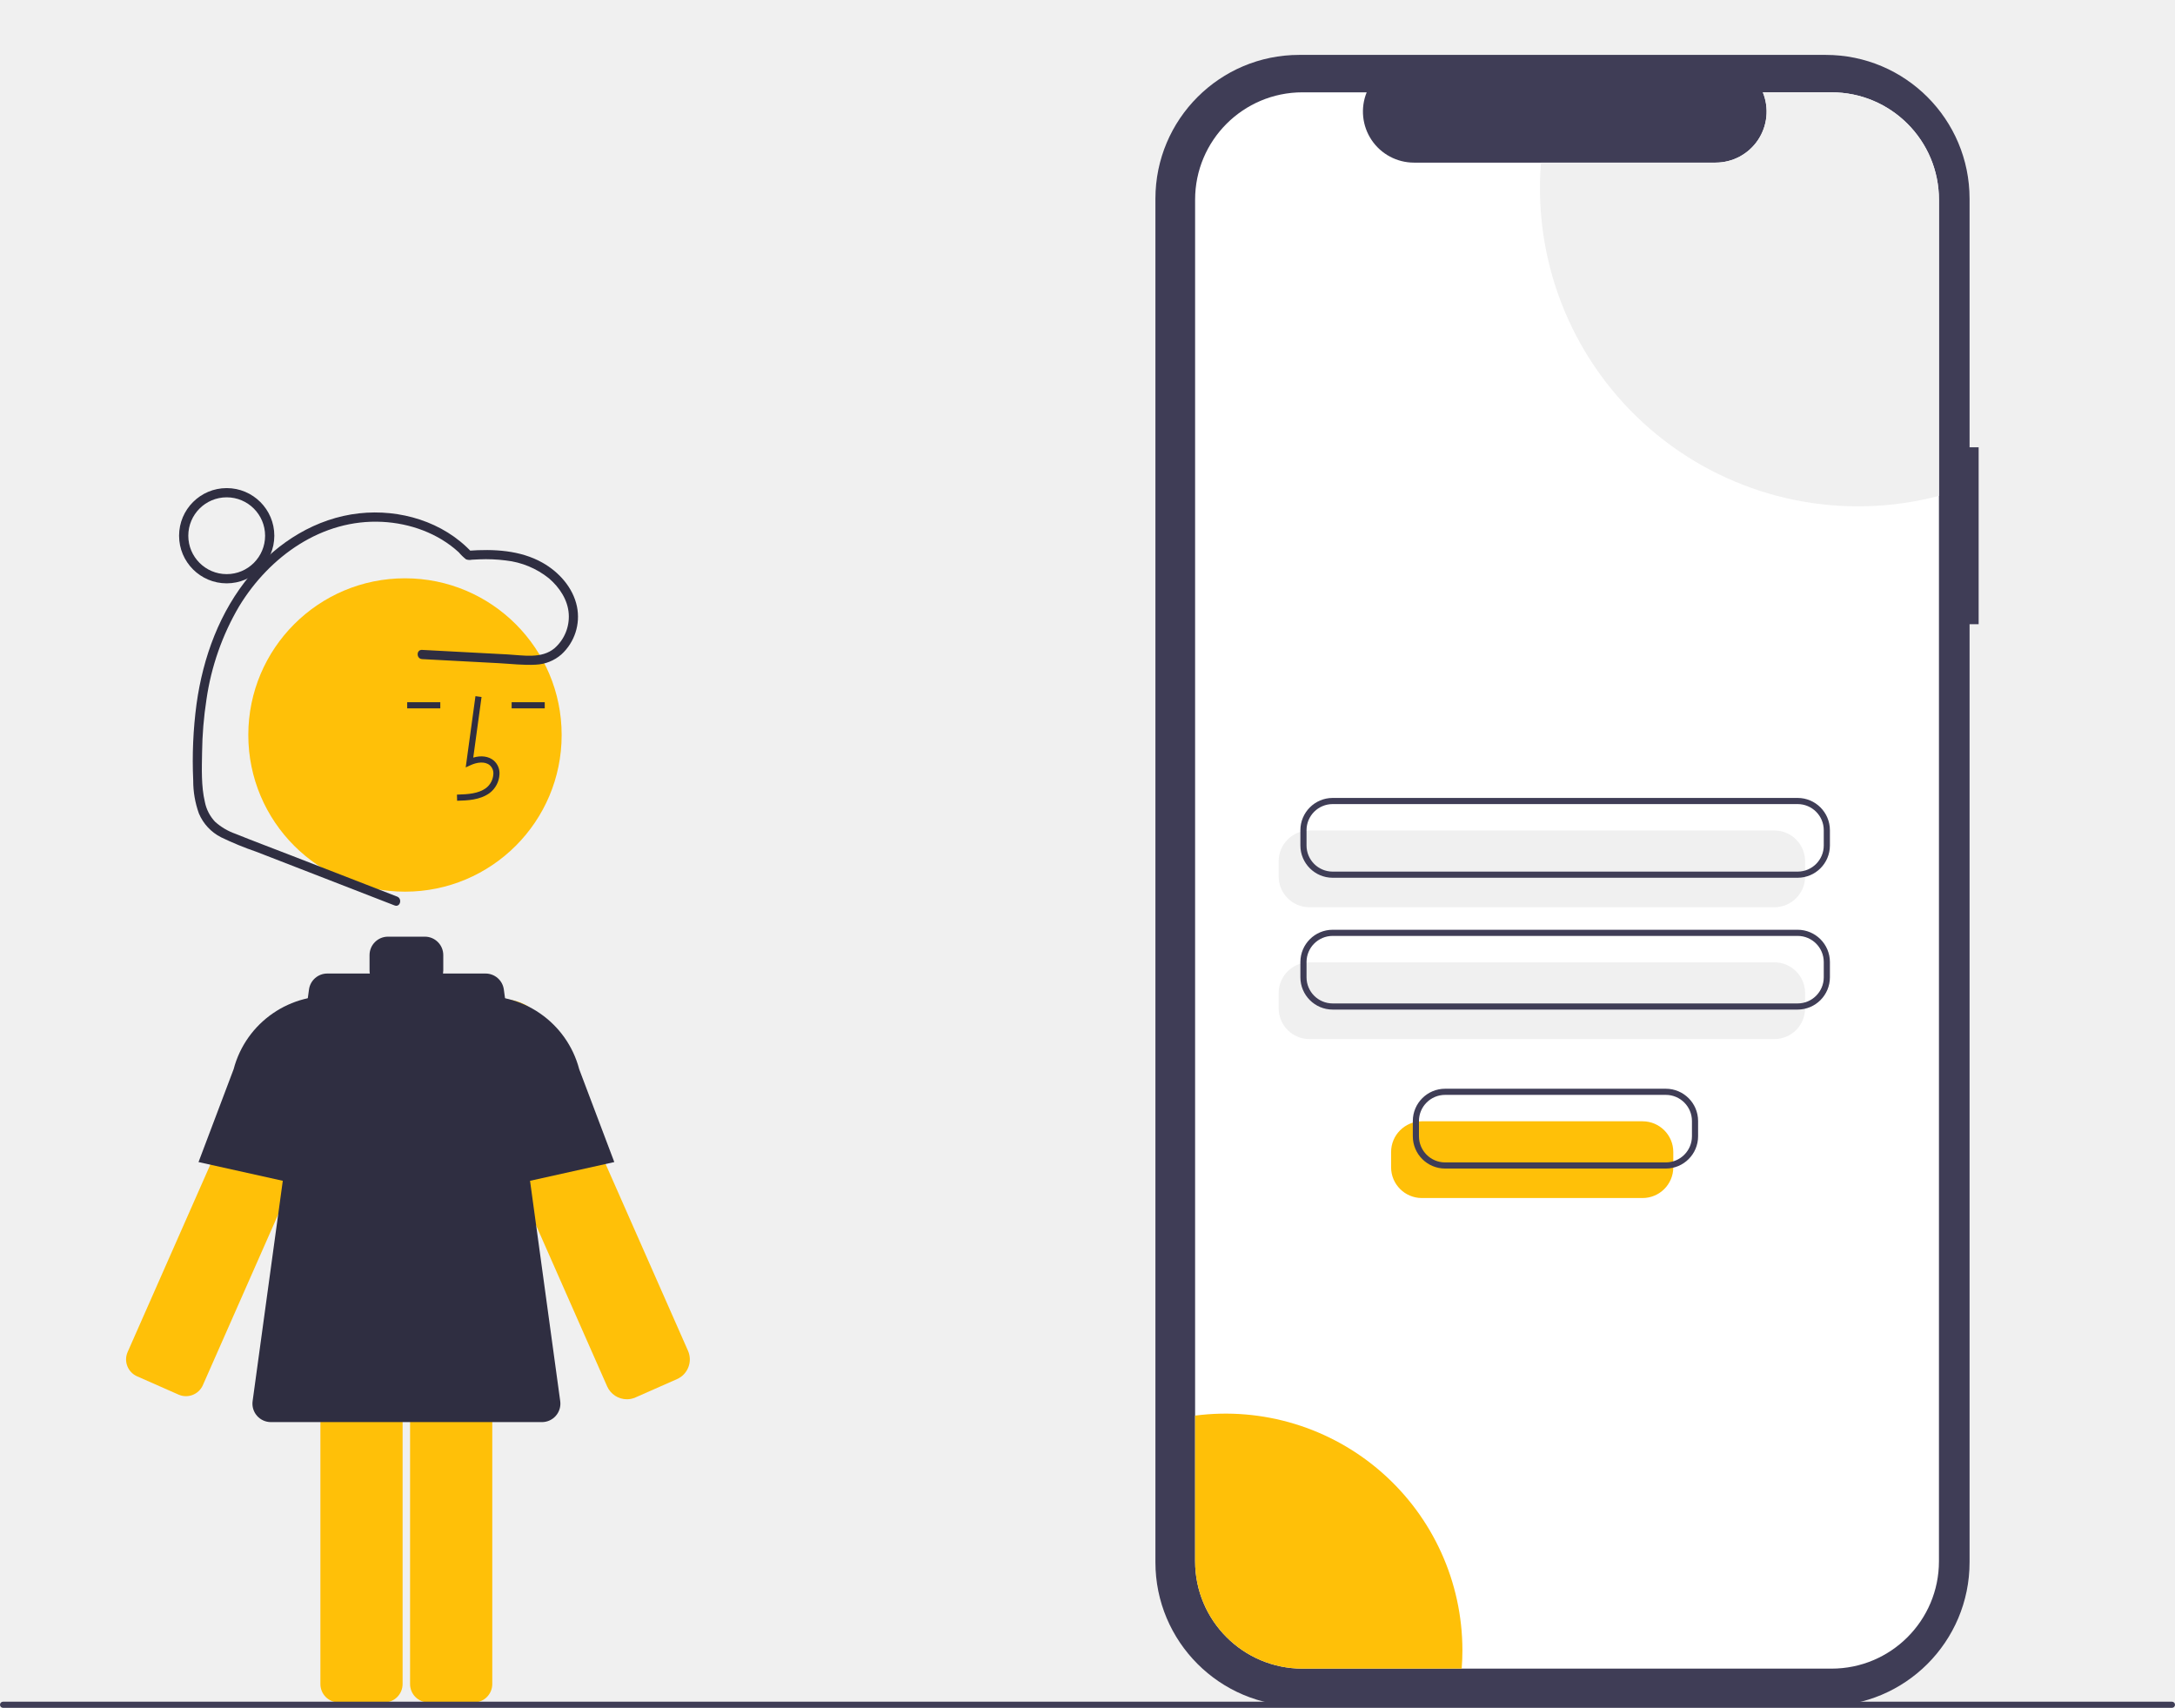
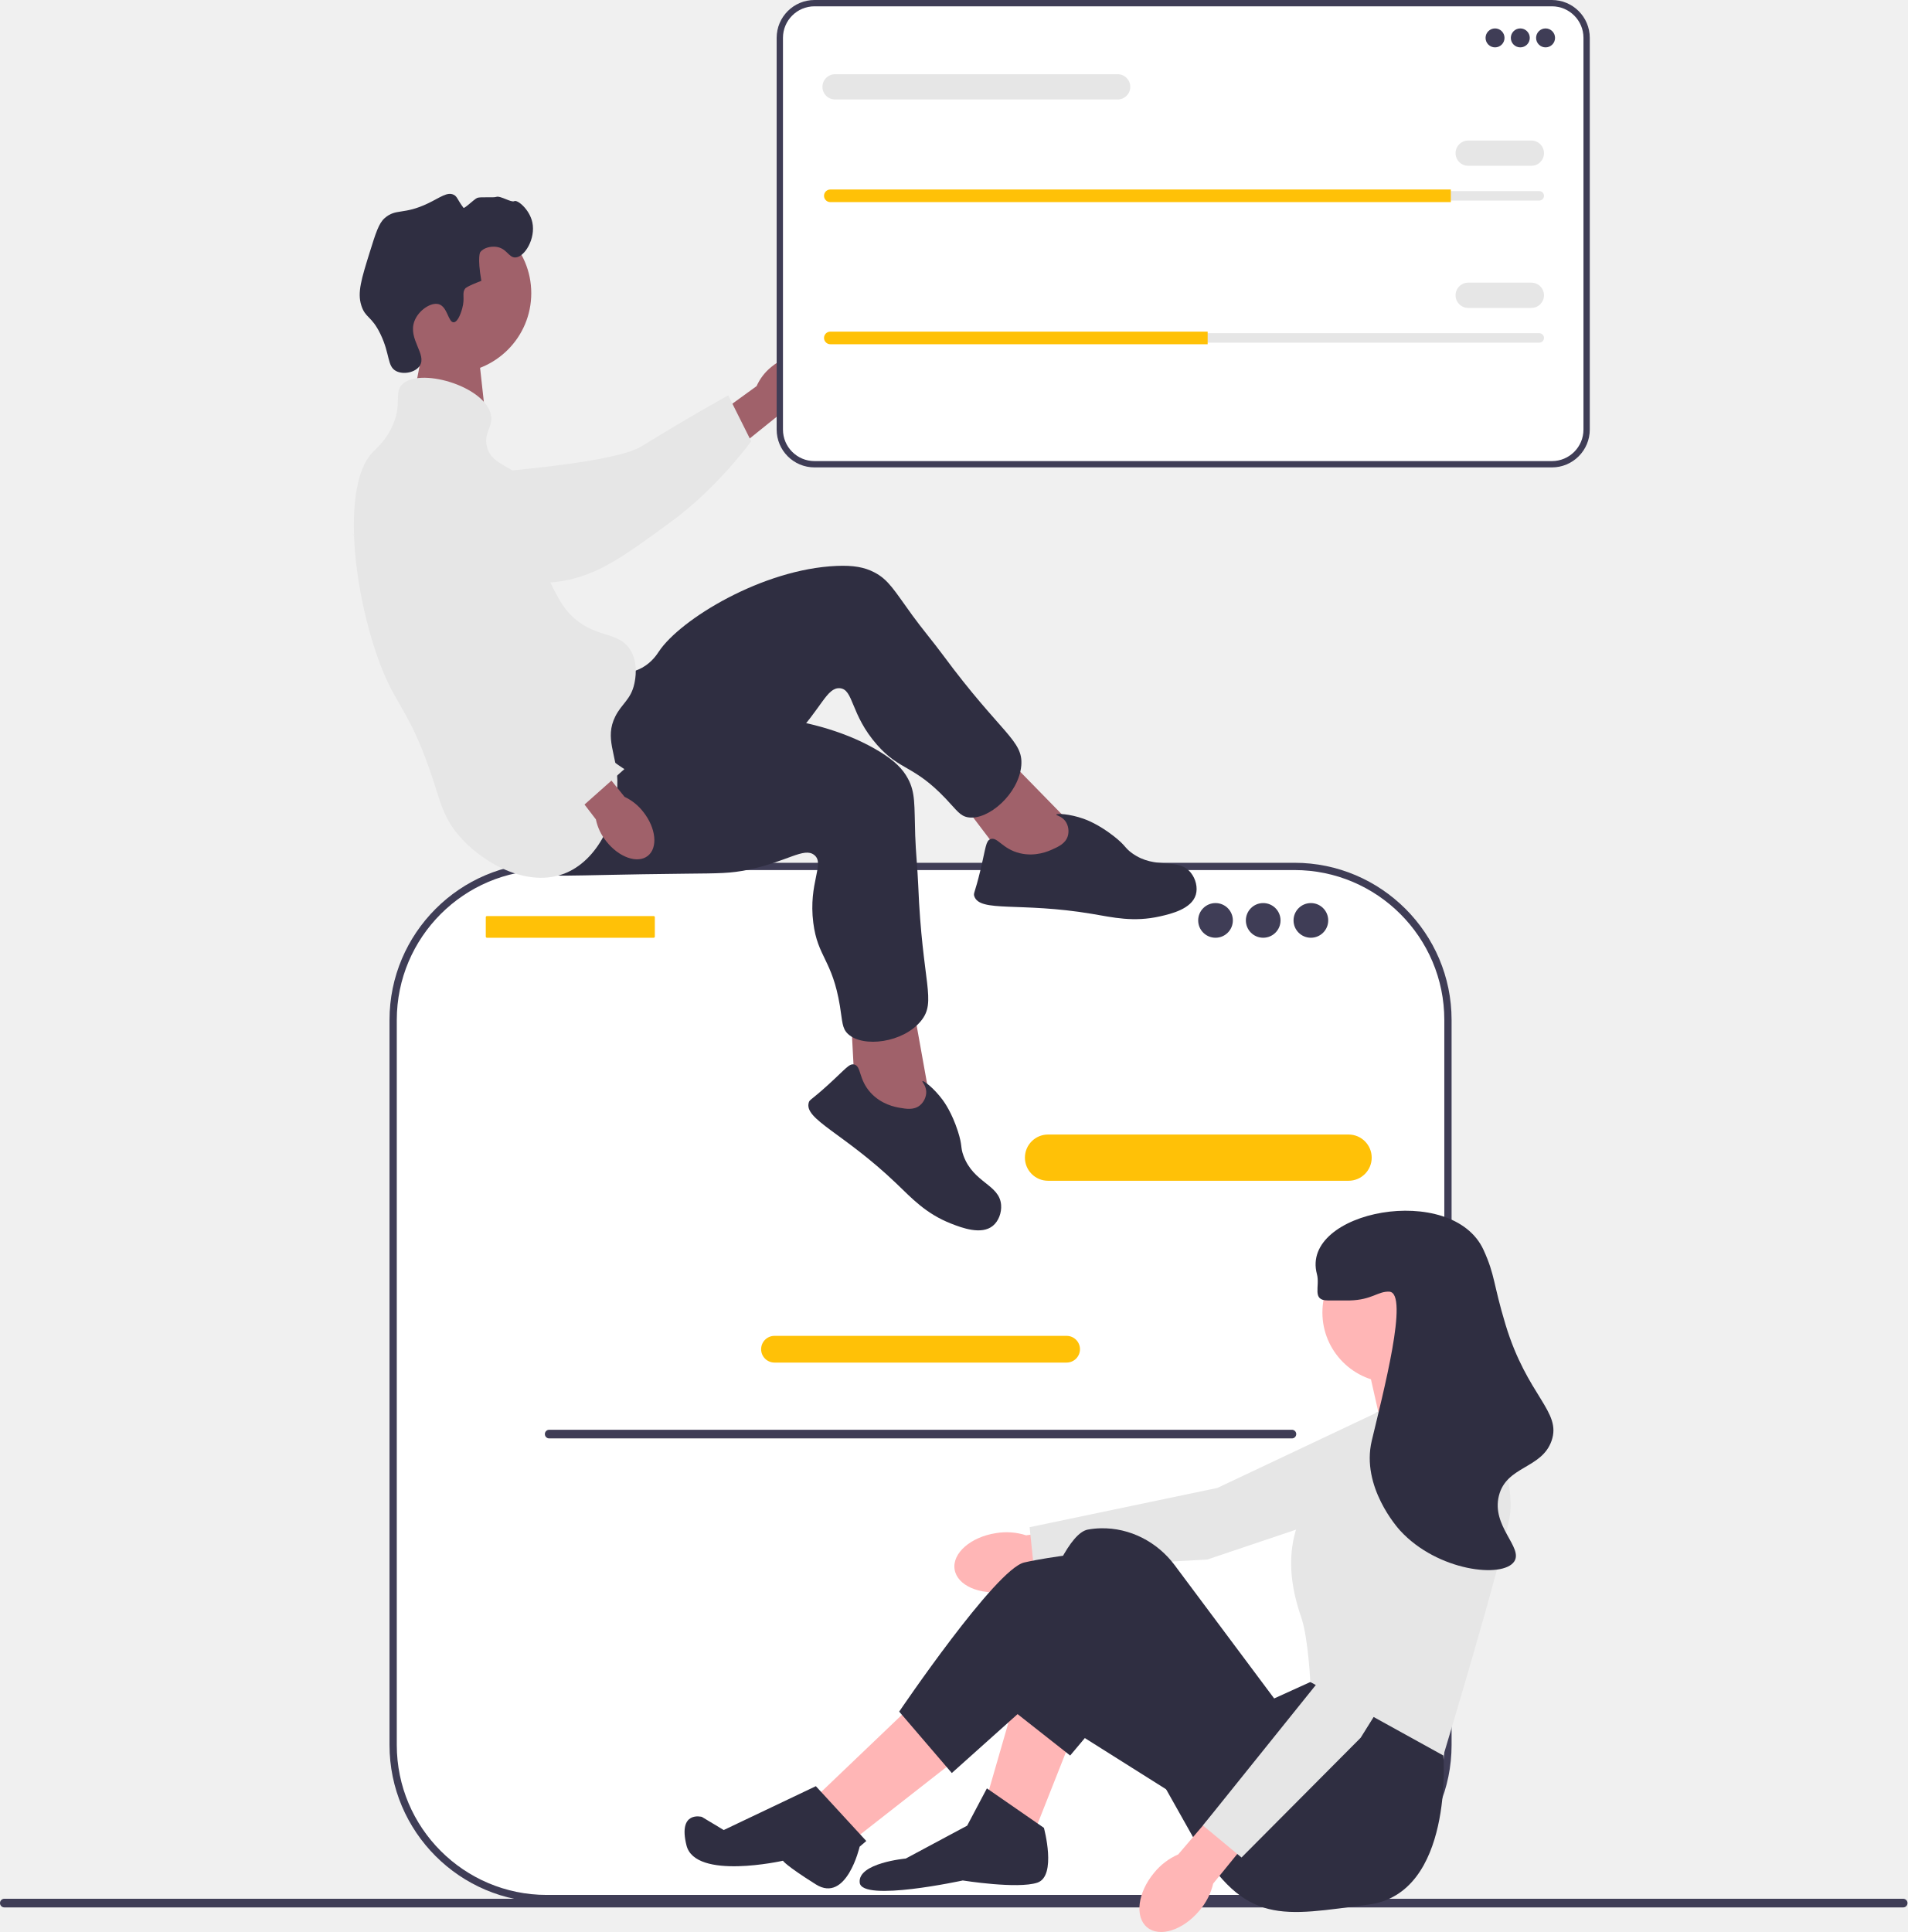
- <svg xmlns="http://www.w3.org/2000/svg" data-name="Layer 1" width="708" height="555.867" viewBox="0 0 708 555.867">
-   <path id="b10fb2cf-c586-4c5f-9fbf-e678f5ffa3db-2686" data-name="Path 133" d="M890.465,679.515a211.722,211.722,0,0,1-46.196,37.27c-.392.241-.79.467-1.189.7l-27.639-24.463c.29-.27.612-.572.958-.905C836.992,672.563,939.229,535.838,946.042,502.544,945.572,505.317,952.189,614.094,890.465,679.515Z" transform="translate(-246 -172.0663)" fill="#f0f0f0" />
-   <path id="a32c10c7-75df-4179-a648-6a8d2a687209-2687" data-name="Path 134" d="M849.602,721.505c-.523.125-1.054.241-1.588.348l-20.735-18.353c.405-.141.879-.309,1.42-.496,8.897-3.15,35.394-12.66,61.764-23.492,28.334-11.644,56.533-24.8,62.598-33.227C951.76,648.244,911.686,707.622,849.602,721.505Z" transform="translate(-246 -172.0663)" fill="#f0f0f0" />
-   <path d="M890.082,317.646h-2.953V236.753a46.819,46.819,0,0,0-46.819-46.819H668.926a46.819,46.819,0,0,0-46.819,46.819v443.789a46.819,46.819,0,0,0,46.819,46.819H840.31a46.819,46.819,0,0,0,46.819-46.819V375.228h2.953Z" transform="translate(-246 -172.0663)" fill="#3f3d56" />
-   <path d="M877.163,237.074V680.217a34.957,34.957,0,0,1-34.969,34.957H669.984a34.954,34.954,0,0,1-34.957-34.957V237.074a34.954,34.954,0,0,1,34.957-34.957h20.898a16.619,16.619,0,0,0,15.383,22.88h98.181a16.601,16.601,0,0,0,15.384-22.88H842.193A34.957,34.957,0,0,1,877.163,237.074Z" transform="translate(-246 -172.0663)" fill="#fff" />
-   <path d="M823.595,467.355H672.228a10.011,10.011,0,0,1-10-10v-4.978a10.011,10.011,0,0,1,10-10h151.367a10.011,10.011,0,0,1,10,10v4.978A10.011,10.011,0,0,1,823.595,467.355Z" transform="translate(-246 -172.0663)" fill="#f0f0f0" />
-   <path d="M823.595,510.262H672.228a10.011,10.011,0,0,1-10-10v-4.978a10.011,10.011,0,0,1,10-10h151.367a10.011,10.011,0,0,1,10,10v4.978A10.011,10.011,0,0,1,823.595,510.262Z" transform="translate(-246 -172.0663)" fill="#f0f0f0" />
-   <path d="M831.166,457.759H679.8a10.512,10.512,0,0,1-10.5-10.5v-4.978a10.512,10.512,0,0,1,10.5-10.5h151.367a10.512,10.512,0,0,1,10.5,10.5v4.978A10.512,10.512,0,0,1,831.166,457.759Zm-151.367-23.978a8.51,8.51,0,0,0-8.5,8.5v4.978a8.51,8.51,0,0,0,8.5,8.5h151.367a8.51,8.51,0,0,0,8.5-8.5v-4.978a8.51,8.51,0,0,0-8.5-8.5Z" transform="translate(-246 -172.0663)" fill="#3f3d56" />
-   <path d="M831.166,500.666H679.8a10.512,10.512,0,0,1-10.5-10.5V485.189a10.512,10.512,0,0,1,10.5-10.5h151.367a10.512,10.512,0,0,1,10.5,10.5v4.978A10.512,10.512,0,0,1,831.166,500.666ZM679.8,476.689a8.51,8.51,0,0,0-8.5,8.5v4.978a8.51,8.51,0,0,0,8.5,8.5h151.367a8.51,8.51,0,0,0,8.5-8.5V485.189a8.51,8.51,0,0,0-8.5-8.5Z" transform="translate(-246 -172.0663)" fill="#3f3d56" />
-   <path d="M877.163,237.074V333.464A103.539,103.539,0,0,1,747.28,233.389q0-4.24.341-8.392h56.826a16.601,16.601,0,0,0,15.384-22.88H842.193A34.957,34.957,0,0,1,877.163,237.074Z" transform="translate(-246 -172.0663)" fill="#f0f0f0" />
-   <path d="M722.041,709.154c0,2.032-.076,4.038-.24,6.02H669.984a34.954,34.954,0,0,1-34.957-34.957v-47.4a77.073,77.073,0,0,1,87.013,76.337Z" transform="translate(-246 -172.0663)" fill="#ffc008" />
-   <path d="M304.121,625.985a6.007,6.007,0,0,0,7.911-3.067l46.679-105.794a13.379,13.379,0,0,0-17.077-17.876h-0a13.199,13.199,0,0,0-6.75,5.78,13.649,13.649,0,0,0-.654,1.293l-46.679,105.794a6,6,0,0,0,3.067,7.912Z" transform="translate(-246 -172.0663)" fill="#ffc008" />
-   <path d="M356.795,560.557l-46.172-10.261,11.428-30.232a31.95,31.95,0,0,1,34.299-23.628l.445.049Z" transform="translate(-246 -172.0663)" fill="#2f2e41" />
-   <path d="M450.055,627.498a7.028,7.028,0,0,1-6.412-4.177L396.964,517.527a14.381,14.381,0,0,1,25.609-12.997v-0a14.618,14.618,0,0,1,.703,1.388l46.679,105.794a7,7,0,0,1-3.579,9.23l-13.961,6.16-.007-.016A6.944,6.944,0,0,1,450.055,627.498Z" transform="translate(-246 -172.0663)" fill="#ffc008" />
-   <path d="M385.485,591.169a6.007,6.007,0,0,0-6,6V720.183a6.007,6.007,0,0,0,6,6H400.245a6.007,6.007,0,0,0,6-6V597.169a6.007,6.007,0,0,0-6-6Z" transform="translate(-246 -172.0663)" fill="#ffc008" />
-   <path d="M356.293,591.169a6.007,6.007,0,0,0-6,6V720.183a6.007,6.007,0,0,0,6,6h14.76a6.007,6.007,0,0,0,6-6V597.169a6.007,6.007,0,0,0-6-6Z" transform="translate(-246 -172.0663)" fill="#ffc008" />
-   <circle cx="131.828" cy="239.224" r="51" fill="#ffc008" />
-   <path d="M394.8,432.699c3.306-.092,7.42-.207,10.59-2.522a8.133,8.133,0,0,0,3.2-6.073,5.471,5.471,0,0,0-1.86-4.493c-1.656-1.399-4.073-1.727-6.678-.961l2.699-19.726-1.981-.271L397.596,421.843l1.655-.759c1.918-.88,4.552-1.328,6.188.055a3.515,3.515,0,0,1,1.153,2.896,6.147,6.147,0,0,1-2.381,4.528c-2.467,1.802-5.746,2.034-9.466,2.138Z" transform="translate(-246 -172.0663)" fill="#2f2e41" />
-   <rect x="166.55" y="228.559" width="10.772" height="2" fill="#2f2e41" />
-   <rect x="132.55" y="228.559" width="10.772" height="2" fill="#2f2e41" />
-   <path d="M428.362,628.119l-18.356-134a6,6,0,0,0-5.945-5.186H390.205a6.025,6.025,0,0,0,.09-1v-5a6,6,0,0,0-6-6h-12a6,6,0,0,0-6,6v5a6.025,6.025,0,0,0,.09,1H352.53a6,6,0,0,0-5.945,5.186l-18.356,134a6,6,0,0,0,5.944,6.814h88.244A6,6,0,0,0,428.362,628.119Z" transform="translate(-246 -172.0663)" fill="#2f2e41" />
-   <path d="M399.795,560.557V496.486l.445-.049a31.961,31.961,0,0,1,34.315,23.68l11.411,30.18Z" transform="translate(-246 -172.0663)" fill="#2f2e41" />
-   <path d="M375.26,463.882l-35.275-13.692c-5.768-2.239-11.569-4.41-17.307-6.726a19.726,19.726,0,0,1-6.662-3.926,13.09,13.09,0,0,1-3.321-6.427c-1.223-5.171-1.002-10.825-.915-16.102a122.699,122.699,0,0,1,1.422-17.241,83.286,83.286,0,0,1,10.65-30.38c9.893-16.232,26.937-28.444,46.543-27.469,9.077.451,18.206,3.708,24.949,9.914a15.751,15.751,0,0,0,2.355,2.282,3.268,3.268,0,0,0,1.876.126q1.234-.079,2.471-.121a51.043,51.043,0,0,1,8.566.359,27.121,27.121,0,0,1,14.13,5.867c3.37,2.899,6.112,6.992,6.395,11.54a13.66,13.66,0,0,1-4.614,11.151c-4.209,3.547-10.213,2.3-15.261,2.033l-18.494-.98-9.37-.496c-1.929-.102-1.924,2.898,0,3l24.905,1.319c4.002.212,8.127.732,12.132.492a13.574,13.574,0,0,0,8.333-3.352,16.628,16.628,0,0,0,5.037-15.601c-1.284-6.138-5.852-11.215-11.207-14.235-7.286-4.11-15.988-4.504-24.141-3.896l1.061.439c-9.222-9.898-23.349-14.077-36.61-12.615-14.002,1.544-26.456,9.356-35.404,20.038-9.976,11.909-15.413,26.76-17.527,42.03a139.839,139.839,0,0,0-1.082,24.88,31.35,31.35,0,0,0,1.852,10.751,15.39,15.39,0,0,0,7.225,7.746,103.398,103.398,0,0,0,11.468,4.711L342.436,454.344l25.528,9.909,6.498,2.522c1.801.699,2.581-2.201.798-2.893Z" transform="translate(-246 -172.0663)" fill="#2f2e41" />
-   <path d="M319.795,361.934a15.5,15.5,0,1,1,15.5-15.5A15.517,15.517,0,0,1,319.795,361.934Zm0-28a12.5,12.5,0,1,0,12.5,12.5A12.514,12.514,0,0,0,319.795,333.934Z" transform="translate(-246 -172.0663)" fill="#2f2e41" />
-   <rect x="528.177" y="440.815" width="42.237" height="42.237" transform="translate(147.6141 -410.7547) rotate(37.40978)" fill="#f0f0f0" />
-   <path d="M389.295,228.934a33.949,33.949,0,0,1,27.277,13.702l19.59-25.614-58.779-44.956-44.956,58.779,25.333,19.376A34.003,34.003,0,0,1,389.295,228.934Z" transform="translate(-246 -172.0663)" fill="#f0f0f0" />
-   <path d="M953,727.934H247a1,1,0,0,1,0-2H953a1,1,0,0,1,0,2Z" transform="translate(-246 -172.0663)" fill="#3f3d56" />
-   <path d="M780.687,562.003H708.825a10.011,10.011,0,0,1-10-10v-4.978a10.011,10.011,0,0,1,10-10h71.862a10.011,10.011,0,0,1,10,10v4.978A10.011,10.011,0,0,1,780.687,562.003Z" transform="translate(-246 -172.0663)" fill="#ffc008" />
-   <path d="M788.259,552.407H716.397a10.512,10.512,0,0,1-10.5-10.5v-4.978a10.512,10.512,0,0,1,10.5-10.5h71.862a10.512,10.512,0,0,1,10.5,10.5v4.978A10.512,10.512,0,0,1,788.259,552.407Zm-71.862-23.978a8.51,8.51,0,0,0-8.5,8.5v4.978a8.51,8.51,0,0,0,8.5,8.5h71.862a8.51,8.51,0,0,0,8.5-8.5v-4.978a8.51,8.51,0,0,0-8.5-8.5Z" transform="translate(-246 -172.0663)" fill="#3f3d56" />
+ <svg xmlns="http://www.w3.org/2000/svg" width="524.67" height="531.397" viewBox="0 0 524.67 531.397">
+   <polygon points="117.675 88.744 113.675 109.744 133.618 115.366 131.14 92.946 117.675 88.744" fill="#a0616a" />
+   <path d="M0,523.445c0,.66,.53,1.19,1.19,1.19H523.48c.66,0,1.19-.53,1.19-1.19,0-.66-.53-1.19-1.19-1.19H1.19c-.66,0-1.19,.53-1.19,1.19Z" fill="#3f3d56" />
+   <g>
+     <path d="M356.038,238.309H150.369c-23.323,0-42.23,18.907-42.23,42.23v199.433c0,23.323,18.907,42.23,42.23,42.23h205.669c23.323,0,42.23-18.907,42.23-42.23v-199.433c0-23.323-18.907-42.23-42.23-42.23v0Z" fill="#fff" />
+     <path d="M356.038,523.201H150.369c-23.837,0-43.23-19.393-43.23-43.229v-199.433c0-23.837,19.393-43.23,43.23-43.23h205.669c23.837,0,43.23,19.393,43.23,43.23v199.433c0,23.837-19.393,43.229-43.23,43.229h-0ZM150.369,239.309c-22.734,0-41.23,18.496-41.23,41.23v199.433c0,22.734,18.496,41.229,41.23,41.229h205.669c22.734,0,41.23-18.495,41.23-41.229v-199.433c0-22.734-18.496-41.23-41.23-41.23H150.369v-0Z" fill="#3f3d56" />
+     <path d="M370.936,324.77h-82.668c-3.506,0-6.359-2.853-6.359-6.359s2.853-6.359,6.359-6.359h82.668c3.506,0,6.359,2.853,6.359,6.359s-2.853,6.359-6.359,6.359h0Z" fill="#ffc107" />
+     <path d="M293.382,374.777h-80.357c-2.026,0-3.674-1.648-3.674-3.674s1.648-3.674,3.674-3.674h80.357c2.026,0,3.674,1.648,3.674,3.674s-1.648,3.674-3.674,3.674v0Z" fill="#ffc107" />
+     <rect x="133.618" y="251.967" width="46.498" height="5.961" rx=".31" ry=".31" fill="#ffc107" />
+     <circle cx="334.336" cy="253.159" r="4.769" fill="#3f3d56" />
+     <circle cx="347.451" cy="253.159" r="4.769" fill="#3f3d56" />
+     <circle cx="360.566" cy="253.159" r="4.769" fill="#3f3d56" />
+     <path d="M149.868,394.445c0,.66,.53,1.19,1.19,1.19h204.29c.66,0,1.19-.53,1.19-1.19,0-.66-.53-1.19-1.19-1.19H151.058c-.66,0-1.19,.53-1.19,1.19Z" fill="#3f3d56" />
+   </g>
+   <g>
+     <path id="uuid-d0b76542-8f08-4363-846d-0cc3b89caf22-288" d="M212.173,100.917c4.349-3.594,9.729-4.263,12.015-1.494,2.287,2.768,.614,7.924-3.737,11.519-1.718,1.46-3.761,2.487-5.958,2.995l-18.62,14.994-6.85-8.888,19.083-13.838c.914-2.062,2.308-3.875,4.066-5.288h-0Z" fill="#a0616a" />
+     <path d="M104.553,134.747c-.009-.663-.003-6.447,4.279-10.103,4.919-4.199,11.86-2.5,14.294-1.904,5.624,1.377,6.085,3.79,11.366,6.268,9.88,4.637-2.499,2.264,3.38,.777,2.035-.515,31.312-2.545,38.6-7.031,14.174-8.724,23.831-14.013,23.831-14.013l6.313,12.626s-9.129,12.694-21.977,22.097c-13.179,9.646-19.769,14.469-29.783,16.332-.862,.16-22.072,3.782-39.155-8.981-3.897-2.911-11.036-8.245-11.147-16.07v0Z" fill="#e6e6e6" />
+     <circle cx="124.136" cy="80.643" r="21.993" fill="#a0616a" />
+     <g>
+       <polygon points="296.375 228.398 273.725 205.213 262.034 217.409 278.908 239.639 295.646 241.553 296.375 228.398" fill="#a0616a" />
+       <path d="M167.046,184.922c1.325,.11,5.535,.953,9.558-1.26,2.746-1.511,4.155-3.757,4.63-4.472,5.901-8.863,28.552-22.684,48.881-23.535,4.604-.193,7.634,.341,10.388,1.776,3.905,2.036,5.464,4.952,10.42,11.783,2.711,3.737,5.71,7.257,8.454,10.97,16.062,21.736,22.151,23.443,21.529,30.411-.69,7.732-9.029,15.067-14.571,14.22-2.27-.347-3.149-1.925-6.181-5.12-8.891-9.368-12.57-7.637-18.9-14.812-7.391-8.377-6.423-15.323-10.279-15.591-3.576-.249-5.095,5.677-12.729,13.548-3.493,3.602-5.98,5.254-13.559,10.511-29.511,20.473-29.982,21.912-35.937,23.544-2.606,.714-21.1,5.785-27.688-2.284-10.31-12.627,14.046-50.682,25.983-49.69l0,0Z" fill="#2f2e41" />
+       <path d="M289.45,233.637c1.666-.748,3.614-1.623,4.24-3.634,.424-1.361,.18-3.039-.697-4.198-1.011-1.338-2.508-1.514-2.448-1.751,.092-.36,3.632-.22,7.517,1.154,.733,.259,4.055,1.473,8.28,4.772,3.385,2.643,2.93,3.173,5.053,4.697,6.516,4.678,12.628,.991,16.154,5.378,1.361,1.693,1.941,4.097,1.369,6.04-1.15,3.903-6.743,5.246-9.8,5.94-7.362,1.67-12.933,.307-18.752-.674-19.787-3.334-30.904-.298-32.392-4.881-.282-.868,.176-.794,1.702-7.16,1.506-6.284,1.456-8.01,2.739-8.513,1.93-.757,3.227,2.688,8.089,3.867,4.309,1.045,7.865-.552,8.944-1.036l-0-0Z" fill="#2f2e41" />
+     </g>
+     <g>
+       <polygon points="256.108 304.243 250.385 272.34 233.862 275.866 235.343 303.736 248.118 314.719 256.108 304.243" fill="#a0616a" />
+       <path d="M173.508,195.645c1.034,.835,4.044,3.897,8.617,4.325,3.121,.292,5.548-.776,6.342-1.1,9.86-4.02,36.364-2.737,53.662,7.974,3.917,2.426,6.125,4.569,7.598,7.303,2.088,3.877,1.741,7.166,2.006,15.601,.145,4.614,.65,9.211,.835,13.824,1.085,27.005,5.165,31.836,.737,37.253-4.913,6.01-15.932,7.397-20.042,3.584-1.683-1.561-1.524-3.361-2.239-7.707-2.097-12.744-6.112-13.378-7.321-22.869-1.411-11.082,3.29-16.286,.25-18.673-2.819-2.214-7.404,1.836-18.141,4.063-4.913,1.019-7.899,.989-17.122,1.084-35.915,.369-37.113,1.295-42.957-.698-2.557-.872-20.707-7.062-21.628-17.438-1.44-16.237,40.082-34.049,49.402-26.526l0-0Z" fill="#2f2e41" />
+       <path d="M247.436,304.689c1.798,.316,3.901,.687,5.549-.626,1.115-.888,1.855-2.414,1.781-3.865-.086-1.675-1.225-2.661-1.042-2.823,.279-.246,3.128,1.858,5.572,5.176,.461,.626,2.528,3.496,4.172,8.598,1.317,4.088,.643,4.27,1.543,6.723,2.765,7.53,9.893,7.911,10.347,13.521,.175,2.165-.694,4.48-2.26,5.767-3.143,2.584-8.525,.555-11.444-.588-7.029-2.752-10.874-7.009-15.138-11.087-14.5-13.87-25.404-17.6-24.062-22.228,.254-.876,.591-.558,5.429-4.969,4.775-4.354,5.703-5.81,7.046-5.506,2.023,.457,1.16,4.036,4.522,7.742,2.979,3.284,6.818,3.96,7.983,4.165h0Z" fill="#2f2e41" />
+     </g>
+     <path d="M127.135,84.847c.856-3.063-.219-4.179,.877-5.554,0-0,.441-.553,4.384-2.046h0c-1.163-6.75-.292-7.892-.292-7.892,1.004-1.316,3.015-1.634,4.384-1.461,2.896,.364,3.408,2.982,5.261,2.923,2.56-.081,5.63-5.205,4.677-9.646-.777-3.622-4.129-6.313-4.969-5.846-.833,.463-3.832-1.578-4.969-1.169-.777,.279-4.432-.092-5.261,.292-.905,.42-3.498,3.035-3.745,2.705-1.722-2.289-1.686-3.089-2.685-3.582-1.771-.874-3.696,.742-7.015,2.338-6.83,3.285-8.829,1.325-11.984,4.092-1.594,1.398-2.448,4.069-4.092,9.353-2.299,7.391-3.449,11.086-2.338,14.615,1.132,3.598,2.8,2.815,5.261,7.892,2.74,5.651,1.796,8.936,4.384,10.23,2.001,1,5.216,.364,6.43-1.461,2.079-3.125-3.294-7.352-1.461-12.276,1.125-3.023,4.595-5.315,6.723-4.677,2.406,.722,2.583,5.036,4.092,4.969,1.292-.057,2.189-3.266,2.338-3.8l-0-0Z" fill="#2f2e41" />
+     <path d="M110.474,105.892c4.5-5.046,22.832,.177,24.553,8.184,.708,3.294-1.905,4.684-1.169,8.476,1.076,5.547,7.169,5.169,11.692,10.815,6.421,8.016-.194,15.852,7.015,29.229,1.54,2.859,2.839,5.268,5.554,7.6,6.23,5.351,12.027,3.516,15.199,8.476,2.372,3.71,1.397,8.282,1.169,9.353-.936,4.392-3.473,5.462-5.261,9.061-2.975,5.988,.393,10.384,.585,17.538,.239,8.951-4.517,21.358-14.03,25.429-10.687,4.574-23.577-3.001-29.814-10.523-3.722-4.488-4.802-8.628-6.43-13.738-7.277-22.837-11.388-20.772-16.953-38.875-6.362-20.695-7.612-44.941,0-52.613,1.009-1.017,3.786-3.367,5.554-7.6,2.379-5.695,.324-8.556,2.338-10.815h0Z" fill="#e6e6e6" />
+     <g>
+       <path id="uuid-35da8825-ceb1-46f8-a8e3-884fcc945dd4-289" d="M176.973,223.359c3.489,4.433,4.03,9.827,1.208,12.047-2.822,2.22-7.937,.426-11.427-4.01-1.418-1.753-2.396-3.819-2.852-6.028l-14.547-18.971,7.517-5.733,14.911,18.503c2.04,.962,3.819,2.4,5.19,4.191h-0Z" fill="#a0616a" />
+       <path d="M123.697,125.123c.647-.145,6.311-1.319,10.763,2.127,5.115,3.959,4.867,11.1,4.78,13.605-.201,5.786-2.468,6.73-3.817,12.406-2.524,10.619,2.283,20.487,4.938,25.939,.919,1.887,3.872,7.662,9.75,13.881,11.432,12.095,21.632,18.46,21.632,18.46l-10.958,9.74s-17.455-5.32-29.282-15.979c-12.132-10.934-30.789-49.619-34.657-59.043-.333-.812,4.385,12.382,13.393-6.946,2.055-4.409,5.82-12.486,13.457-14.192h-0Z" fill="#e6e6e6" />
+     </g>
+   </g>
+   <g>
+     <path id="uuid-ba1531a6-e7ab-4297-b996-1d676f43fe3f-290" d="M273.945,421.686c-6.965,1.068-12.06,5.527-11.38,9.959,.68,4.433,6.877,7.159,13.845,6.09,2.789-.389,5.444-1.44,7.744-3.065l29.454-4.896-1.966-11.643-29.388,4.159c-2.682-.862-5.531-1.069-8.309-.604h-0Z" fill="#ffb6b6" />
+     <polygon points="400.87 385.395 389.449 409.63 332.034 428.958 284.392 431.499 283.199 420.056 334.832 409.26 387.815 384.223 400.87 385.395" fill="#e6e6e6" />
+     <polygon points="294.976 477.416 284.722 503.351 271.453 494.304 279.294 467.162 294.976 477.416" fill="#ffb6b6" />
+     <polygon points="252.152 467.765 225.01 493.701 235.866 505.161 263.612 483.447 252.152 467.765" fill="#ffb6b6" />
+     <polygon points="405.957 383.323 405.655 381.212 398.719 367.641 375.799 373.673 380.021 392.37 405.957 383.323" fill="#ffb6b6" />
+     <path d="M396.306,473.797l.705,9.059s2.914,37.987-20.609,41.003-33.777,6.032-47.649-17.492l-21.714-38.602-12.683,15.091-16.872-13.281s12.063-47.046,21.714-48.856c1.206-.226,2.413-.339,3.6-.364,7.989-.166,15.521,3.741,20.301,10.145l27.367,36.662,9.952-4.524,35.888,11.158v-0Z" fill="#2f2e41" />
+     <path d="M266.024,502.145l5.428-10.254,15.682,10.857s3.619,13.269-1.809,15.079-20.507-.603-20.507-.603c0,0-27.745,6.032-28.348,.603s12.666-6.635,12.666-6.635l16.888-9.047,0-0Z" fill="#2f2e41" />
+     <path d="M325.134,494.907l-41.919-26.413-21.412,19.175-14.476-16.888s26.539-39.205,34.38-41.015,20.507-3.016,20.507-3.016l38.602,35.586-15.682,32.571v-0Z" fill="#2f2e41" />
+     <path d="M224.406,491.288l13.873,15.079-1.829,1.565s-3.599,15.675-12.043,10.372-9.047-6.509-9.047-6.509c0,0-24.126,5.428-26.539-4.222s4.222-7.841,4.222-7.841l6.024,3.619,25.34-12.063,0,0Z" fill="#2f2e41" />
+     <circle cx="383.037" cy="361.006" r="19.301" fill="#ffb6b6" />
+     <path d="M378.513,388.45l27.745-8.444s10.857,25.333,9.047,36.793c-1.809,11.46-18.295,66.058-18.295,66.058l-36.593-20.218s-.603-12.063-2.413-17.492-7.539-22.015,5.127-35.888,15.381-20.809,15.381-20.809l-0,0Z" fill="#e6e6e6" />
+     <g>
+       <path id="uuid-375aaccb-22f9-42b6-a352-baabb12db8d2-291" d="M317.448,515.102c-4.515,5.41-5.384,12.124-1.941,14.997,3.443,2.873,9.894,.816,14.41-4.596,1.834-2.137,3.129-4.682,3.777-7.423l18.842-23.162-9.178-7.428-19.281,22.565c-2.581,1.128-4.854,2.859-6.629,5.046l0-0Z" fill="#ffb6b6" />
+       <polygon points="399.795 400.619 406.353 426.595 374.256 477.974 341.49 510.905 330.869 502.094 363.915 460.977 388.963 408 399.795 400.619" fill="#e6e6e6" />
+     </g>
+     <path d="M365.244,357.689c4.95-.012,5.231,.021,6.032,0,6.139-.162,7.745-2.577,10.857-2.413,5.554,.294-1.776,28.141-4.825,41.015-2.99,12.626,7.115,23.94,7.841,24.729,10.257,11.155,28.273,13.194,31.364,8.444,2.502-3.845-6.366-9.691-4.222-18.095,2.095-8.215,11.771-7.34,14.476-15.079,2.832-8.105-6.686-12.192-12.666-31.967-3.434-11.357-2.827-13.473-6.032-20.507-8.566-18.802-50.554-10.797-45.84,6.635,.912,3.372-1.515,7.249,3.016,7.238v-0Z" fill="#2f2e41" />
+   </g>
+   <g>
+     <path d="M426.876,128.561H224.026c-5.737,0-10.403-4.667-10.403-10.403V10.403c0-5.736,4.667-10.403,10.403-10.403h202.851c5.737,0,10.403,4.667,10.403,10.403V118.157c0,5.736-4.667,10.403-10.403,10.403Z" fill="#fff" />
+     <path d="M426.876,128.561H224.026c-5.737,0-10.403-4.667-10.403-10.403V10.403c0-5.736,4.667-10.403,10.403-10.403h202.851c5.737,0,10.403,4.667,10.403,10.403V118.157c0,5.736-4.667,10.403-10.403,10.403ZM224.026,1.737c-4.778,0-8.666,3.888-8.666,8.666V118.157c0,4.778,3.888,8.666,8.666,8.666h202.851c4.778,0,8.666-3.888,8.666-8.666V10.403c0-4.778-3.888-8.666-8.666-8.666H224.026Z" fill="#3f3d56" />
+     <circle cx="411.22" cy="10.424" r="2.606" fill="#3f3d56" />
+     <circle cx="418.169" cy="10.424" r="2.606" fill="#3f3d56" />
+     <circle cx="425.119" cy="10.424" r="2.606" fill="#3f3d56" />
+     <path d="M228.389,52.554c-.719,0-1.303,.584-1.303,1.303,0,.35,.135,.674,.381,.914,.248,.254,.572,.389,.922,.389h194.992c.719,0,1.303-.584,1.303-1.303,0-.35-.135-.674-.381-.914-.248-.254-.572-.389-.922-.389H228.389Z" fill="#e6e6e6" />
+     <path d="M399.059,52.119v3.475H228.389c-.478,0-.912-.191-1.225-.513-.321-.313-.513-.747-.513-1.225,0-.956,.782-1.737,1.737-1.737h170.67Z" fill="#ffc107" />
+     <path d="M421.21,45.604h-17.373c-1.916,0-3.475-1.558-3.475-3.475s1.559-3.475,3.475-3.475h17.373c1.916,0,3.475,1.558,3.475,3.475s-1.559,3.475-3.475,3.475Z" fill="#e6e6e6" />
+     <path d="M307.416,27.363h-77.724c-1.916,0-3.475-1.558-3.475-3.475s1.559-3.475,3.475-3.475h77.724c1.916,0,3.475,1.558,3.475,3.475s-1.559,3.475-3.475,3.475Z" fill="#e6e6e6" />
+     <path d="M228.389,91.643c-.719,0-1.303,.584-1.303,1.303,0,.35,.135,.674,.381,.914,.248,.254,.572,.389,.922,.389h194.992c.719,0,1.303-.584,1.303-1.303,0-.35-.135-.674-.381-.914-.248-.254-.572-.389-.922-.389H228.389Z" fill="#e6e6e6" />
+     <path d="M332.173,91.209v3.475h-103.783c-.478,0-.912-.191-1.225-.513-.321-.313-.513-.747-.513-1.225,0-.956,.782-1.737,1.737-1.737h103.783Z" fill="#ffc107" />
+     <path d="M421.21,84.694h-17.373c-1.916,0-3.475-1.558-3.475-3.475s1.559-3.475,3.475-3.475h17.373c1.916,0,3.475,1.558,3.475,3.475s-1.559,3.475-3.475,3.475Z" fill="#e6e6e6" />
+   </g>
</svg>
